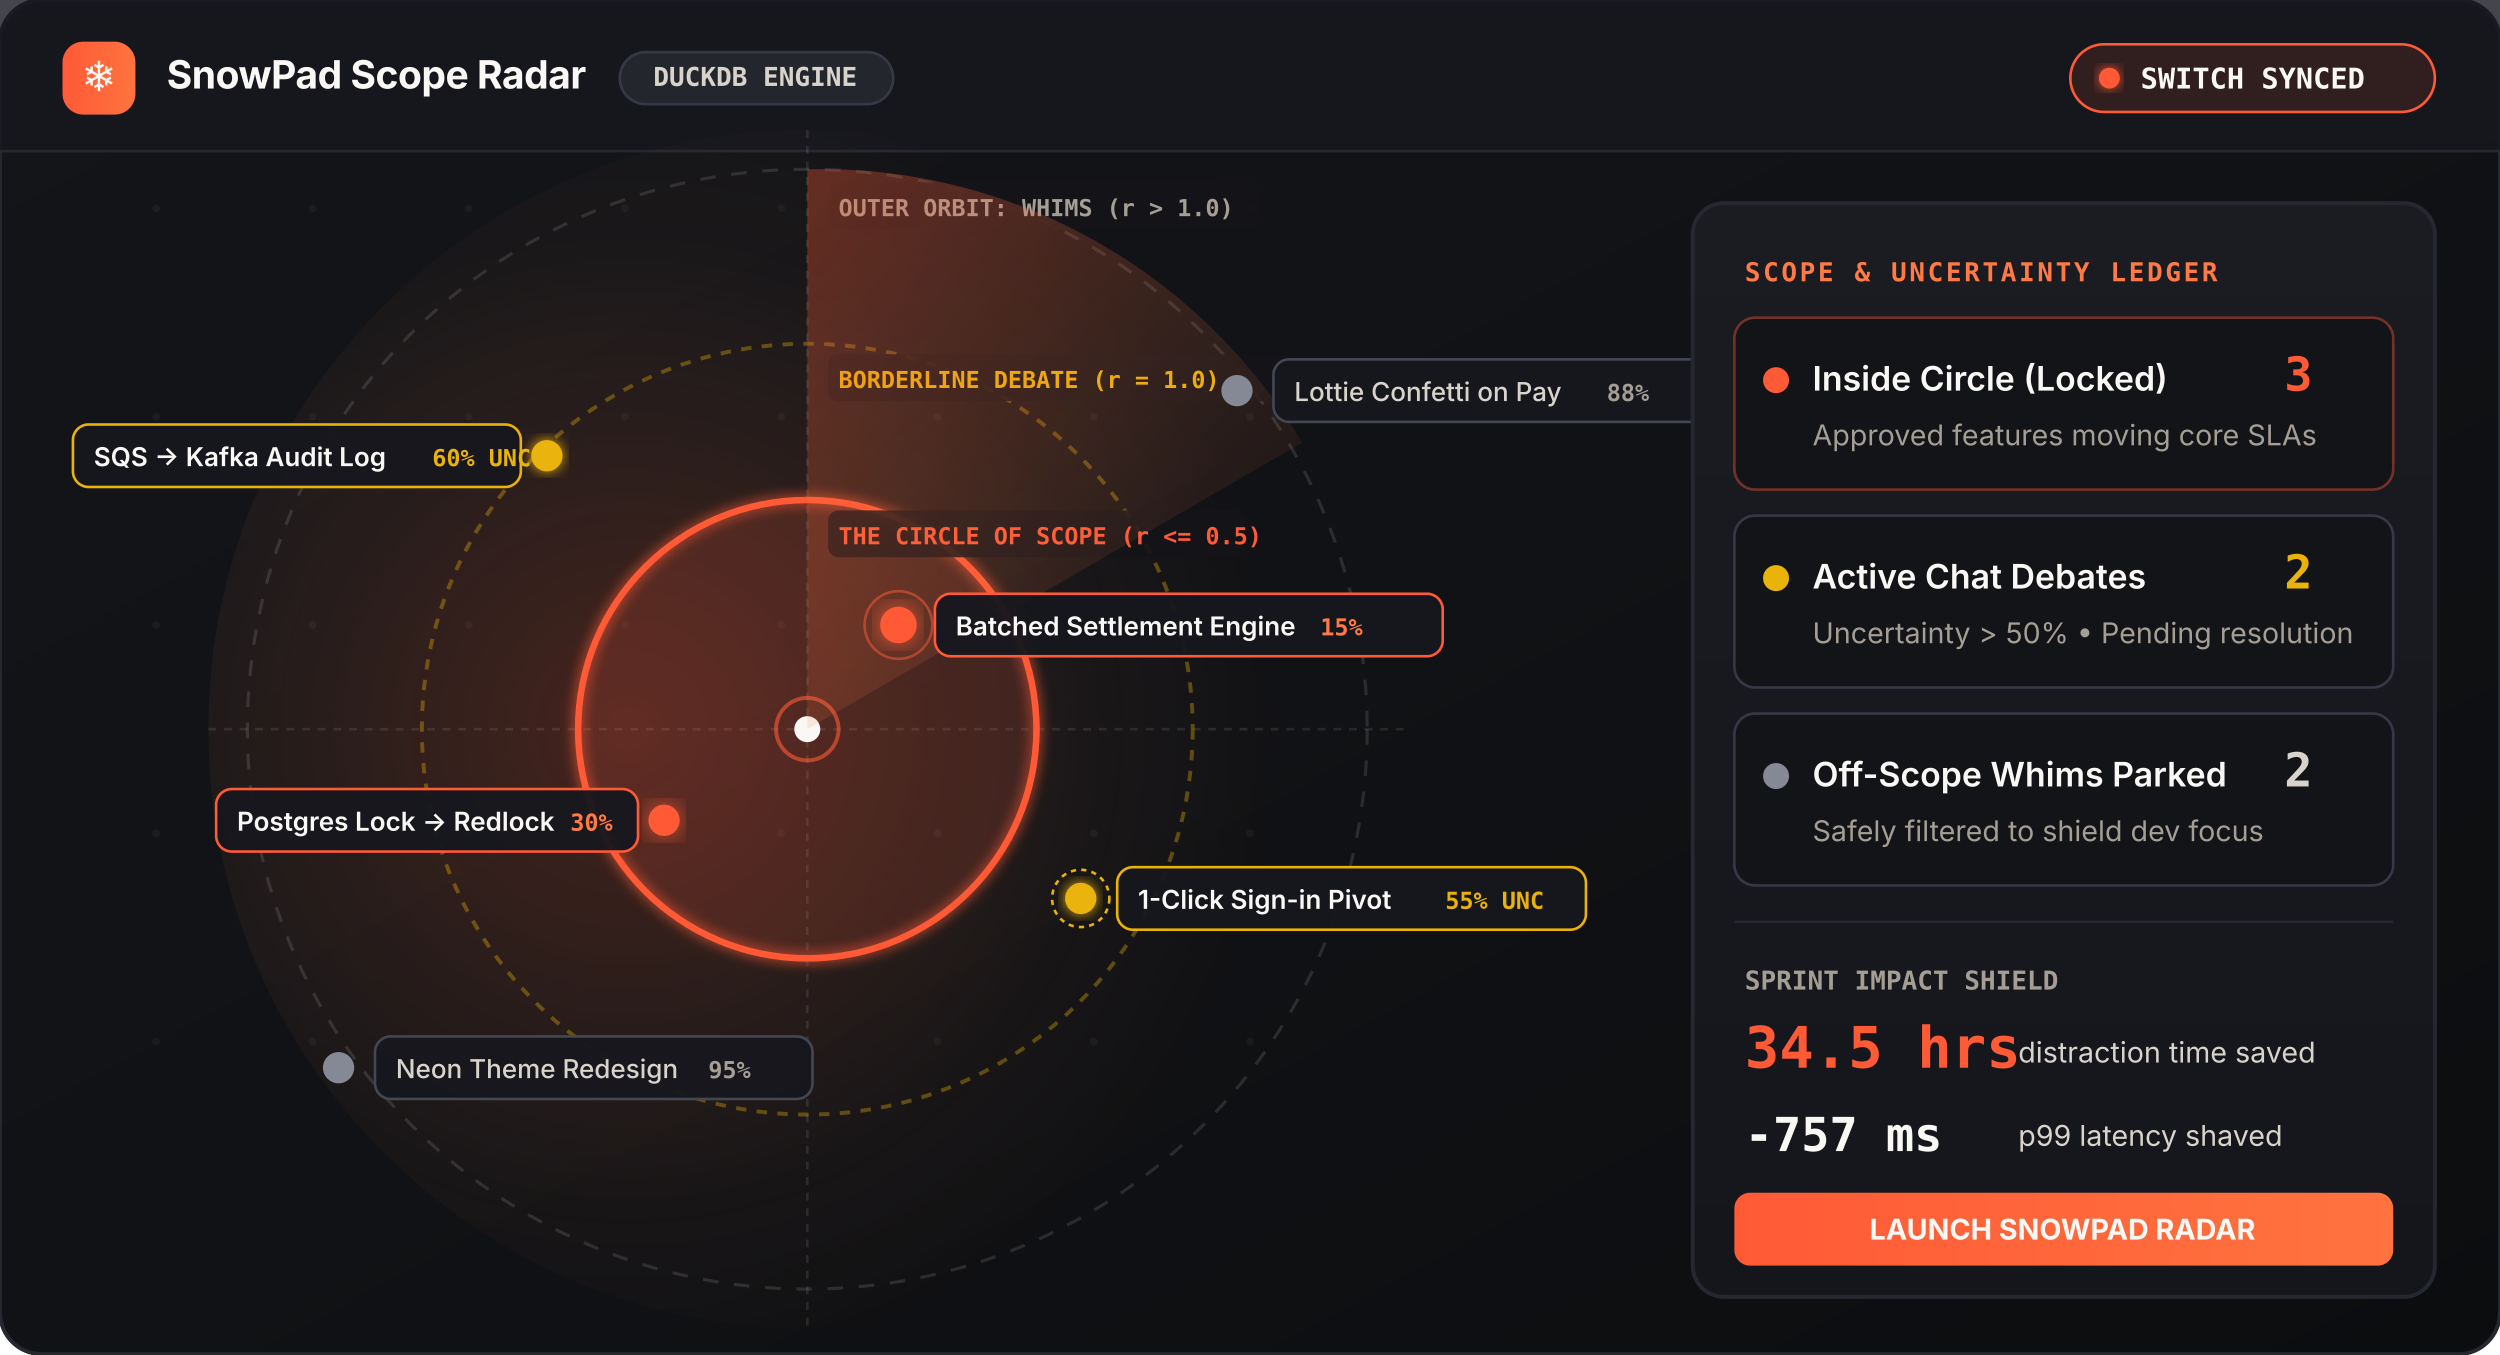
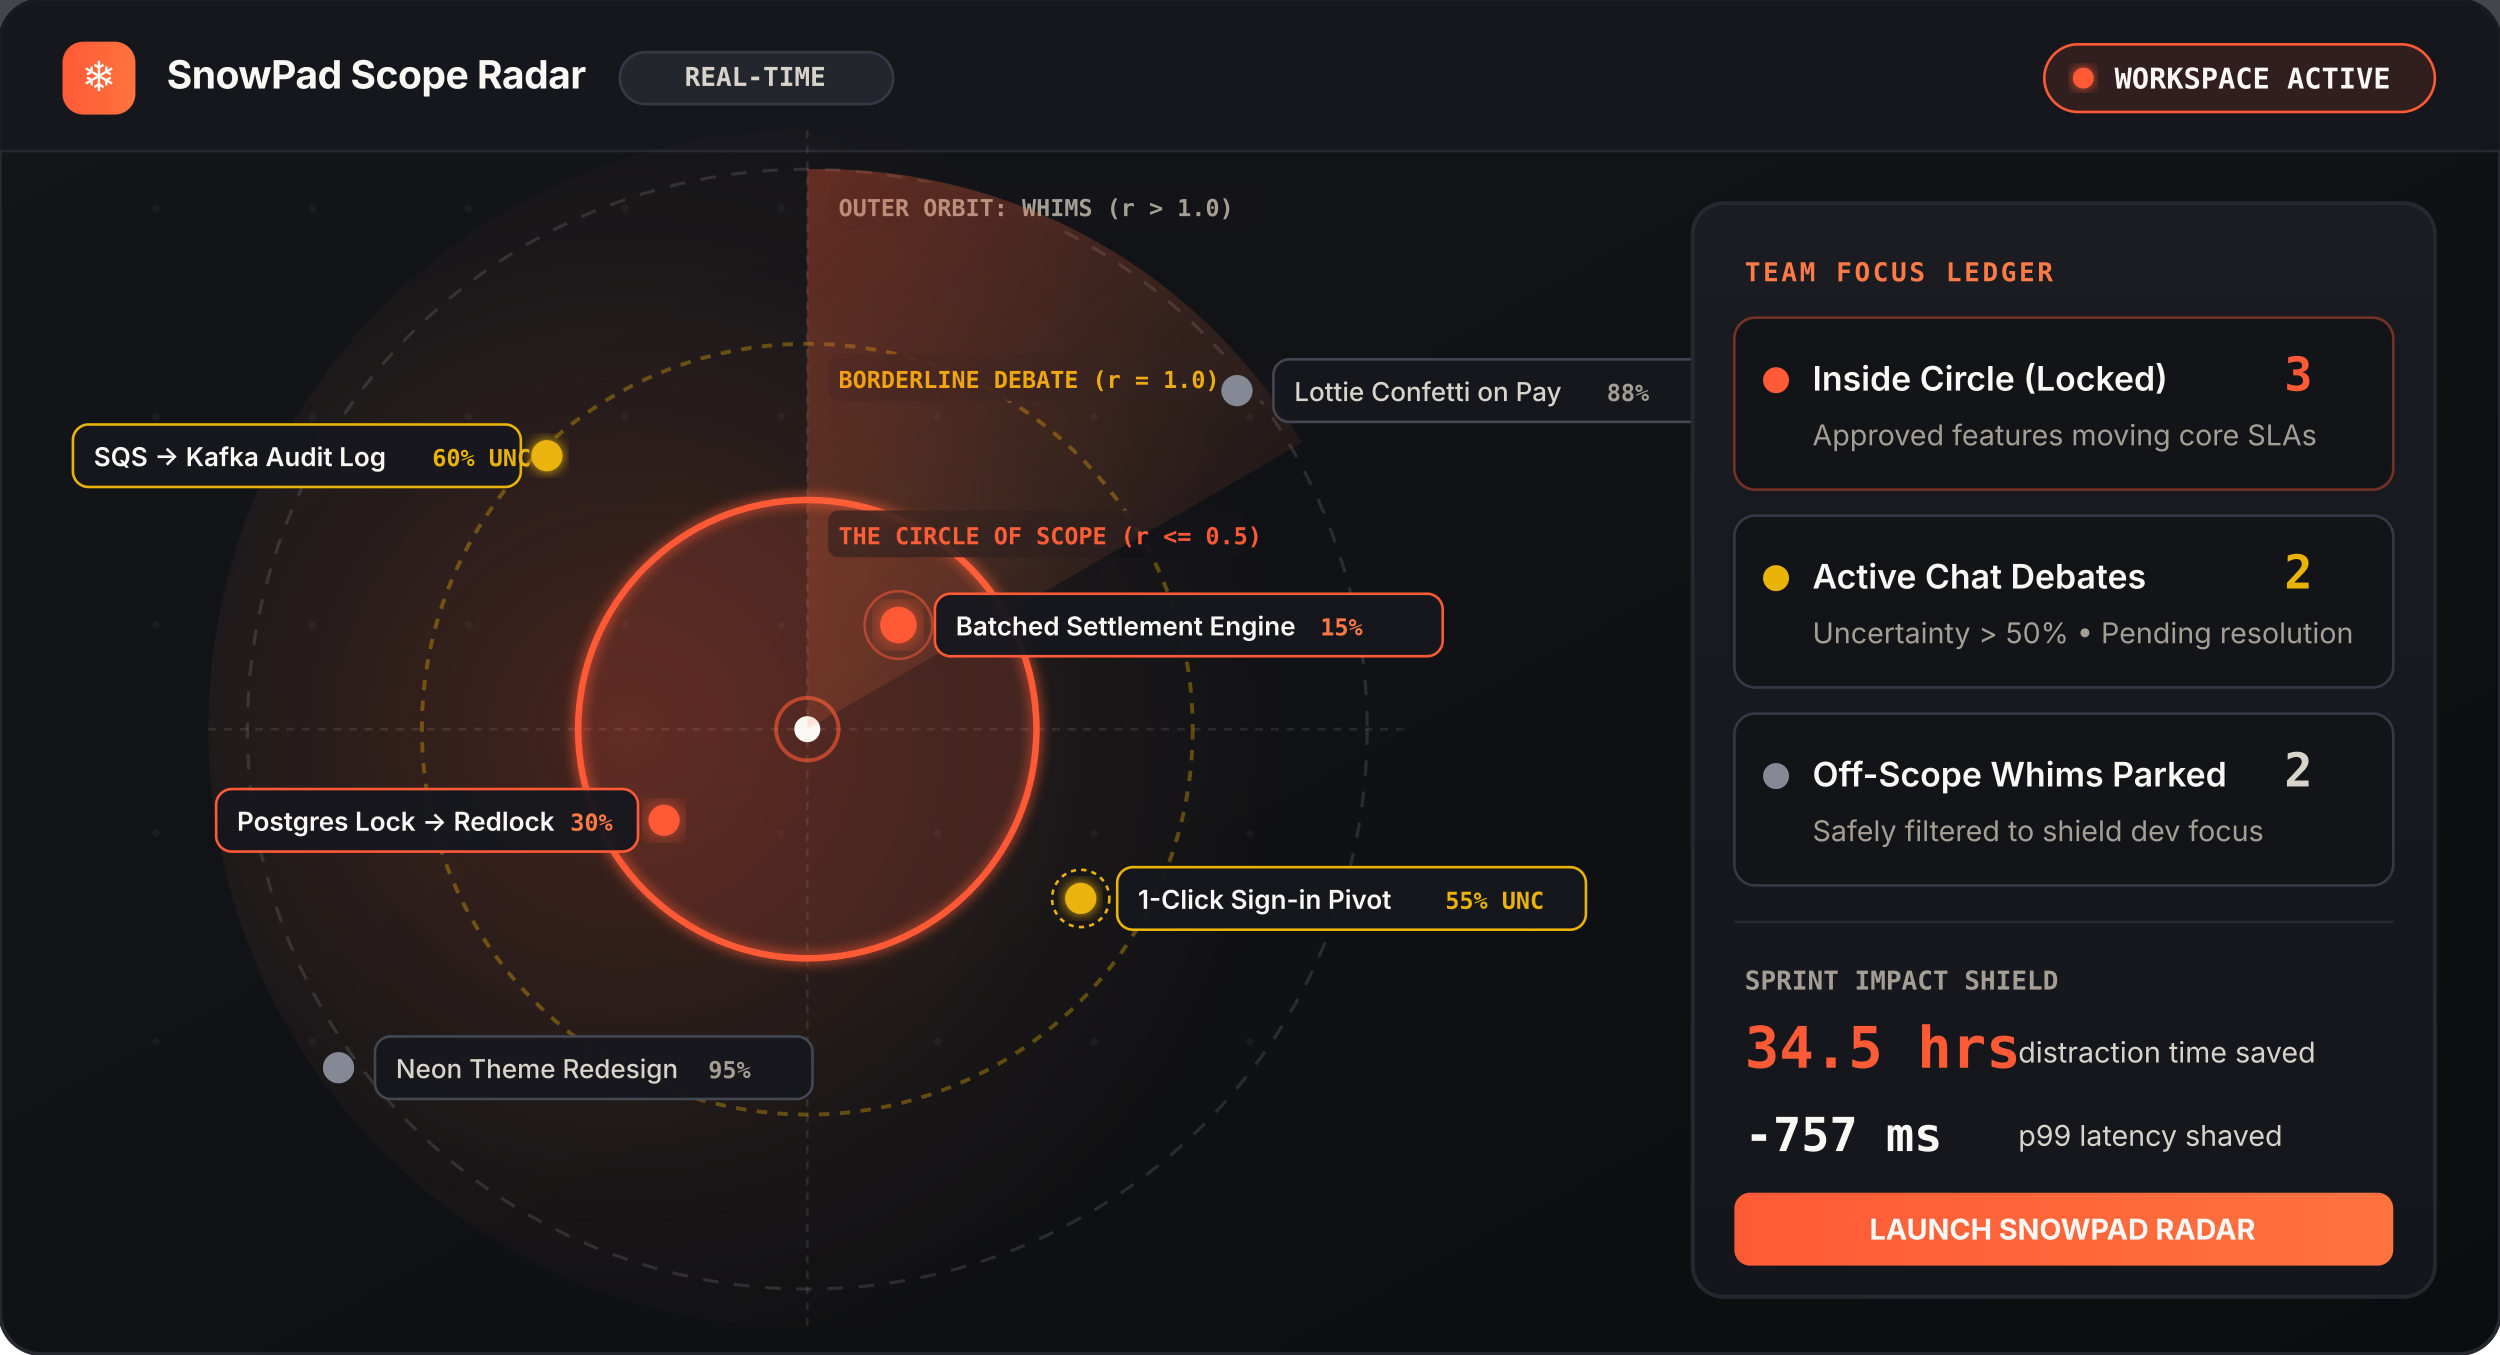
<svg xmlns="http://www.w3.org/2000/svg" viewBox="0 0 960 520" width="100%" height="100%">
  <defs>
    <linearGradient id="charcoalBg" x1="0%" y1="0%" x2="100%" y2="100%">
      <stop offset="0%" stop-color="#141519" />
      <stop offset="50%" stop-color="#111215" />
      <stop offset="100%" stop-color="#0c0d0f" />
    </linearGradient>
    <radialGradient id="coralAmbient" cx="35%" cy="50%" r="55%">
      <stop offset="0%" stop-color="#ff5a36" stop-opacity="0.22" />
      <stop offset="45%" stop-color="#ff7a45" stop-opacity="0.10" />
      <stop offset="75%" stop-color="#ff9466" stop-opacity="0.03" />
      <stop offset="100%" stop-color="#ff5a36" stop-opacity="0.0" />
    </radialGradient>
    <linearGradient id="coralSweep" x1="0%" y1="0%" x2="100%" y2="100%">
      <stop offset="0%" stop-color="#ff5a36" stop-opacity="0.45" />
      <stop offset="60%" stop-color="#ff7e47" stop-opacity="0.15" />
      <stop offset="100%" stop-color="#ff5a36" stop-opacity="0.0" />
    </linearGradient>
    <linearGradient id="coralBtn" x1="0%" y1="0%" x2="100%" y2="0%">
      <stop offset="0%" stop-color="#ff5a36" />
      <stop offset="100%" stop-color="#ff733f" />
    </linearGradient>
    <linearGradient id="panelBg" x1="0%" y1="0%" x2="0%" y2="100%">
      <stop offset="0%" stop-color="#1a1c22" />
      <stop offset="100%" stop-color="#15161b" />
    </linearGradient>
    <filter id="coralGlow" x="-20%" y="-20%" width="140%" height="140%">
      <feGaussianBlur stdDeviation="5" result="blur" />
      <feComposite in="SourceGraphic" in2="blur" operator="over" />
    </filter>
    <filter id="subtleGlow" x="-20%" y="-20%" width="140%" height="140%">
      <feGaussianBlur stdDeviation="2.5" result="blur" />
      <feComposite in="SourceGraphic" in2="blur" operator="over" />
    </filter>
  </defs>
  <style>
    .font-sans { font-family: -apple-system, BlinkMacSystemFont, 'Plus Jakarta Sans', 'Inter', Roboto, sans-serif; }
    .font-mono { font-family: 'JetBrains Mono', 'Fira Code', 'SF Mono', monospace; }
    .sweep-anim {
      transform-origin: 310px 270px;
      animation: rotateSweep 9s linear infinite;
    }
    @keyframes rotateSweep {
      from { transform: rotate(0deg); }
      to { transform: rotate(360deg); }
    }
  </style>
  <rect width="960" height="520" rx="16" fill="url(#charcoalBg)" stroke="#262830" stroke-width="1.5" />
  <g opacity="0.04" fill="#faf8f5">
    <circle cx="60" cy="80" r="1.5" />
    <circle cx="120" cy="80" r="1.5" />
    <circle cx="180" cy="80" r="1.5" />
    <circle cx="240" cy="80" r="1.5" />
    <circle cx="300" cy="80" r="1.5" />
    <circle cx="360" cy="80" r="1.5" />
    <circle cx="420" cy="80" r="1.5" />
    <circle cx="480" cy="80" r="1.5" />
    <circle cx="60" cy="160" r="1.5" />
    <circle cx="120" cy="160" r="1.5" />
    <circle cx="180" cy="160" r="1.5" />
    <circle cx="240" cy="160" r="1.5" />
    <circle cx="300" cy="160" r="1.5" />
    <circle cx="360" cy="160" r="1.5" />
    <circle cx="420" cy="160" r="1.5" />
    <circle cx="480" cy="160" r="1.5" />
    <circle cx="60" cy="240" r="1.5" />
    <circle cx="120" cy="240" r="1.5" />
    <circle cx="180" cy="240" r="1.5" />
    <circle cx="240" cy="240" r="1.5" />
    <circle cx="300" cy="240" r="1.5" />
    <circle cx="360" cy="240" r="1.5" />
    <circle cx="420" cy="240" r="1.5" />
    <circle cx="480" cy="240" r="1.5" />
    <circle cx="60" cy="320" r="1.5" />
    <circle cx="120" cy="320" r="1.5" />
    <circle cx="180" cy="320" r="1.5" />
    <circle cx="240" cy="320" r="1.5" />
    <circle cx="300" cy="320" r="1.5" />
    <circle cx="360" cy="320" r="1.5" />
    <circle cx="420" cy="320" r="1.5" />
    <circle cx="480" cy="320" r="1.5" />
    <circle cx="60" cy="400" r="1.5" />
    <circle cx="120" cy="400" r="1.5" />
    <circle cx="180" cy="400" r="1.5" />
    <circle cx="240" cy="400" r="1.5" />
    <circle cx="300" cy="400" r="1.5" />
    <circle cx="360" cy="400" r="1.5" />
    <circle cx="420" cy="400" r="1.5" />
    <circle cx="480" cy="400" r="1.5" />
  </g>
  <rect x="0" y="0" width="960" height="58" fill="#17181e" fill-opacity="0.8" />
  <line x1="0" y1="58" x2="960" y2="58" stroke="#262830" stroke-width="1" />
  <rect x="24" y="16" width="28" height="28" rx="8" fill="url(#coralBtn)" />
  <text x="38" y="35" fill="#faf8f5" font-size="16" font-weight="800" class="font-sans" text-anchor="middle">❄</text>
  <text x="64" y="34" fill="#faf8f5" font-size="15" font-weight="700" class="font-sans" letter-spacing="-0.2">SnowPad Scope Radar</text>
  <rect x="238" y="20" width="105" height="20" rx="10" fill="#24262e" stroke="#363945" stroke-width="1" />
-   <text x="290" y="33" fill="#d8d4cb" font-size="10" font-weight="600" class="font-mono" text-anchor="middle">DUCKDB ENGINE</text>
-   <rect x="795" y="17" width="140" height="26" rx="13" fill="#ff5a36" fill-opacity="0.12" stroke="#ff5a36" stroke-width="1" />
-   <circle cx="810" cy="30" r="4" fill="#ff5a36" filter="url(#subtleGlow)" />
-   <text x="822" y="34" fill="#faf8f5" font-size="11" font-weight="600" class="font-mono">SWITCH SYNCED</text>
+   <text x="290" y="33" fill="#d8d4cb" font-size="10" font-weight="600" class="font-mono" text-anchor="middle">REAL-TIME</text>
+   <rect x="785" y="17" width="150" height="26" rx="13" fill="#ff5a36" fill-opacity="0.12" stroke="#ff5a36" stroke-width="1" />
+   <circle cx="800" cy="30" r="4" fill="#ff5a36" filter="url(#subtleGlow)" />
+   <text x="812" y="34" fill="#faf8f5" font-size="11" font-weight="600" class="font-mono">WORKSPACE ACTIVE</text>
  <g transform="translate(0, 10)">
    <circle cx="310" cy="270" r="230" fill="url(#coralAmbient)" />
    <line x1="80" y1="270" x2="540" y2="270" stroke="#faf8f5" stroke-opacity="0.10" stroke-width="1" stroke-dasharray="3 3" />
    <line x1="310" y1="40" x2="310" y2="500" stroke="#faf8f5" stroke-opacity="0.10" stroke-width="1" stroke-dasharray="3 3" />
    <circle cx="310" cy="270" r="215" fill="none" stroke="#faf8f5" stroke-opacity="0.12" stroke-width="1.2" stroke-dasharray="6 6" />
    <rect x="318" y="60" width="165" height="18" rx="4" fill="#141519" fill-opacity="0.9" />
    <text x="322" y="73" fill="#a49e94" font-size="9" font-weight="600" class="font-mono">OUTER ORBIT: WHIMS (r &gt; 1.0)</text>
    <circle cx="310" cy="270" r="148" fill="none" stroke="#eab308" stroke-opacity="0.35" stroke-width="1.5" stroke-dasharray="4 4" />
    <rect x="318" y="126" width="175" height="18" rx="4" fill="#141519" fill-opacity="0.9" />
    <text x="322" y="139" fill="#eab308" font-size="9" font-weight="600" class="font-mono">BORDERLINE DEBATE (r = 1.0)</text>
    <circle cx="310" cy="270" r="88" fill="#ff5a36" fill-opacity="0.08" stroke="#ff5a36" stroke-width="2.5" filter="url(#subtleGlow)" />
    <rect x="318" y="186" width="160" height="18" rx="4" fill="#141519" fill-opacity="0.9" />
    <text x="322" y="199" fill="#ff5a36" font-size="9" font-weight="700" class="font-mono">THE CIRCLE OF SCOPE (r &lt;= 0.5)</text>
    <circle cx="310" cy="270" r="5" fill="#faf8f5" />
    <circle cx="310" cy="270" r="12" fill="none" stroke="#ff5a36" stroke-width="1.5" stroke-opacity="0.6" />
    <path d="M 310 270 L 500 160 A 215 215 0 0 0 310 55 Z" fill="url(#coralSweep)" class="sweep-anim" opacity="0.75" />
    <g transform="translate(345, 230)">
      <circle cx="0" cy="0" r="7" fill="#ff5a36" filter="url(#coralGlow)" />
      <circle cx="0" cy="0" r="13" fill="none" stroke="#ff5a36" stroke-width="1" opacity="0.5" />
      <rect x="14" y="-12" width="195" height="24" rx="6" fill="#17181e" fill-opacity="0.95" stroke="#ff5a36" stroke-width="1" />
      <text x="22" y="4" fill="#faf8f5" font-size="10" font-weight="600" class="font-sans">Batched Settlement Engine</text>
      <text x="162" y="4" fill="#ff7a45" font-size="9" font-weight="700" class="font-mono">15%</text>
    </g>
    <g transform="translate(255, 305)">
      <circle cx="0" cy="0" r="6" fill="#ff5a36" filter="url(#coralGlow)" />
      <rect x="-172" y="-12" width="162" height="24" rx="6" fill="#17181e" fill-opacity="0.95" stroke="#ff5a36" stroke-width="1" />
      <text x="-164" y="4" fill="#faf8f5" font-size="10" font-weight="600" class="font-sans">Postgres Lock → Redlock</text>
      <text x="-36" y="4" fill="#ff7a45" font-size="9" font-weight="700" class="font-mono">30%</text>
    </g>
    <g transform="translate(415, 335)">
      <circle cx="0" cy="0" r="6" fill="#eab308" filter="url(#subtleGlow)" />
      <circle cx="0" cy="0" r="11" fill="none" stroke="#eab308" stroke-width="1" stroke-dasharray="2 2" />
      <rect x="14" y="-12" width="180" height="24" rx="6" fill="#17181e" fill-opacity="0.95" stroke="#eab308" stroke-width="1" />
      <text x="22" y="4" fill="#faf8f5" font-size="10" font-weight="600" class="font-sans">1-Click Sign-in Pivot</text>
      <text x="140" y="4" fill="#eab308" font-size="9" font-weight="700" class="font-mono">55% UNC</text>
    </g>
    <g transform="translate(210, 165)">
      <circle cx="0" cy="0" r="6" fill="#eab308" filter="url(#subtleGlow)" />
      <rect x="-182" y="-12" width="172" height="24" rx="6" fill="#17181e" fill-opacity="0.95" stroke="#eab308" stroke-width="1" />
      <text x="-174" y="4" fill="#faf8f5" font-size="10" font-weight="600" class="font-sans">SQS → Kafka Audit Log</text>
      <text x="-44" y="4" fill="#eab308" font-size="9" font-weight="700" class="font-mono">60% UNC</text>
    </g>
    <g transform="translate(475, 140)">
      <circle cx="0" cy="0" r="6" fill="#848995" />
      <rect x="14" y="-12" width="170" height="24" rx="6" fill="#17181e" fill-opacity="0.95" stroke="#434752" stroke-width="1" />
      <text x="22" y="4" fill="#d8d4cb" font-size="10" font-weight="500" class="font-sans">Lottie Confetti on Pay</text>
      <text x="142" y="4" fill="#a49e94" font-size="9" font-weight="700" class="font-mono">88%</text>
    </g>
    <g transform="translate(130, 400)">
      <circle cx="0" cy="0" r="6" fill="#848995" />
      <rect x="14" y="-12" width="168" height="24" rx="6" fill="#17181e" fill-opacity="0.95" stroke="#434752" stroke-width="1" />
      <text x="22" y="4" fill="#d8d4cb" font-size="10" font-weight="500" class="font-sans">Neon Theme Redesign</text>
      <text x="142" y="4" fill="#a49e94" font-size="9" font-weight="700" class="font-mono">95%</text>
    </g>
  </g>
  <g transform="translate(650, 78)">
    <rect width="285" height="420" rx="12" fill="url(#panelBg)" stroke="#262830" stroke-width="1.5" />
-     <text x="20" y="30" fill="#ff7a45" font-size="10" font-weight="700" class="font-mono" letter-spacing="1">SCOPE &amp; UNCERTAINTY LEDGER</text>
+     <text x="20" y="30" fill="#ff7a45" font-size="10" font-weight="700" class="font-mono" letter-spacing="1">TEAM FOCUS LEDGER</text>
    <rect x="16" y="44" width="253" height="66" rx="8" fill="#131418" stroke="#ff5a36" stroke-width="1" stroke-opacity="0.4" />
    <circle cx="32" cy="68" r="5" fill="#ff5a36" />
    <text x="46" y="72" fill="#faf8f5" font-size="13" font-weight="600" class="font-sans">Inside Circle (Locked)</text>
    <text x="238" y="72" fill="#ff5a36" font-size="18" font-weight="800" class="font-mono" text-anchor="end">3</text>
    <text x="46" y="93" fill="#a49e94" font-size="11" class="font-sans">Approved features moving core SLAs</text>
    <rect x="16" y="120" width="253" height="66" rx="8" fill="#131418" stroke="#363945" stroke-width="1" />
    <circle cx="32" cy="144" r="5" fill="#eab308" />
    <text x="46" y="148" fill="#faf8f5" font-size="13" font-weight="600" class="font-sans">Active Chat Debates</text>
    <text x="238" y="148" fill="#eab308" font-size="18" font-weight="800" class="font-mono" text-anchor="end">2</text>
    <text x="46" y="169" fill="#a49e94" font-size="11" class="font-sans">Uncertainty &gt; 50% • Pending resolution</text>
    <rect x="16" y="196" width="253" height="66" rx="8" fill="#131418" stroke="#363945" stroke-width="1" />
    <circle cx="32" cy="220" r="5" fill="#848995" />
    <text x="46" y="224" fill="#faf8f5" font-size="13" font-weight="600" class="font-sans">Off-Scope Whims Parked</text>
    <text x="238" y="224" fill="#d8d4cb" font-size="18" font-weight="800" class="font-mono" text-anchor="end">2</text>
    <text x="46" y="245" fill="#a49e94" font-size="11" class="font-sans">Safely filtered to shield dev focus</text>
    <line x1="16" y1="276" x2="269" y2="276" stroke="#262830" stroke-width="1" />
    <text x="20" y="302" fill="#a49e94" font-size="10" font-weight="700" class="font-mono">SPRINT IMPACT SHIELD</text>
    <text x="20" y="332" fill="#ff5a36" font-size="22" font-weight="800" class="font-mono">34.5 hrs</text>
    <text x="125" y="330" fill="#d8d4cb" font-size="11" class="font-sans">distraction time saved</text>
    <text x="20" y="364" fill="#faf8f5" font-size="18" font-weight="800" class="font-mono">-757 ms</text>
    <text x="125" y="362" fill="#d8d4cb" font-size="11" class="font-sans">p99 latency shaved</text>
    <rect x="16" y="380" width="253" height="28" rx="6" fill="url(#coralBtn)" />
    <text x="142" y="398" fill="#faf8f5" font-size="11" font-weight="700" class="font-sans" text-anchor="middle">LAUNCH SNOWPAD RADAR</text>
  </g>
</svg>
